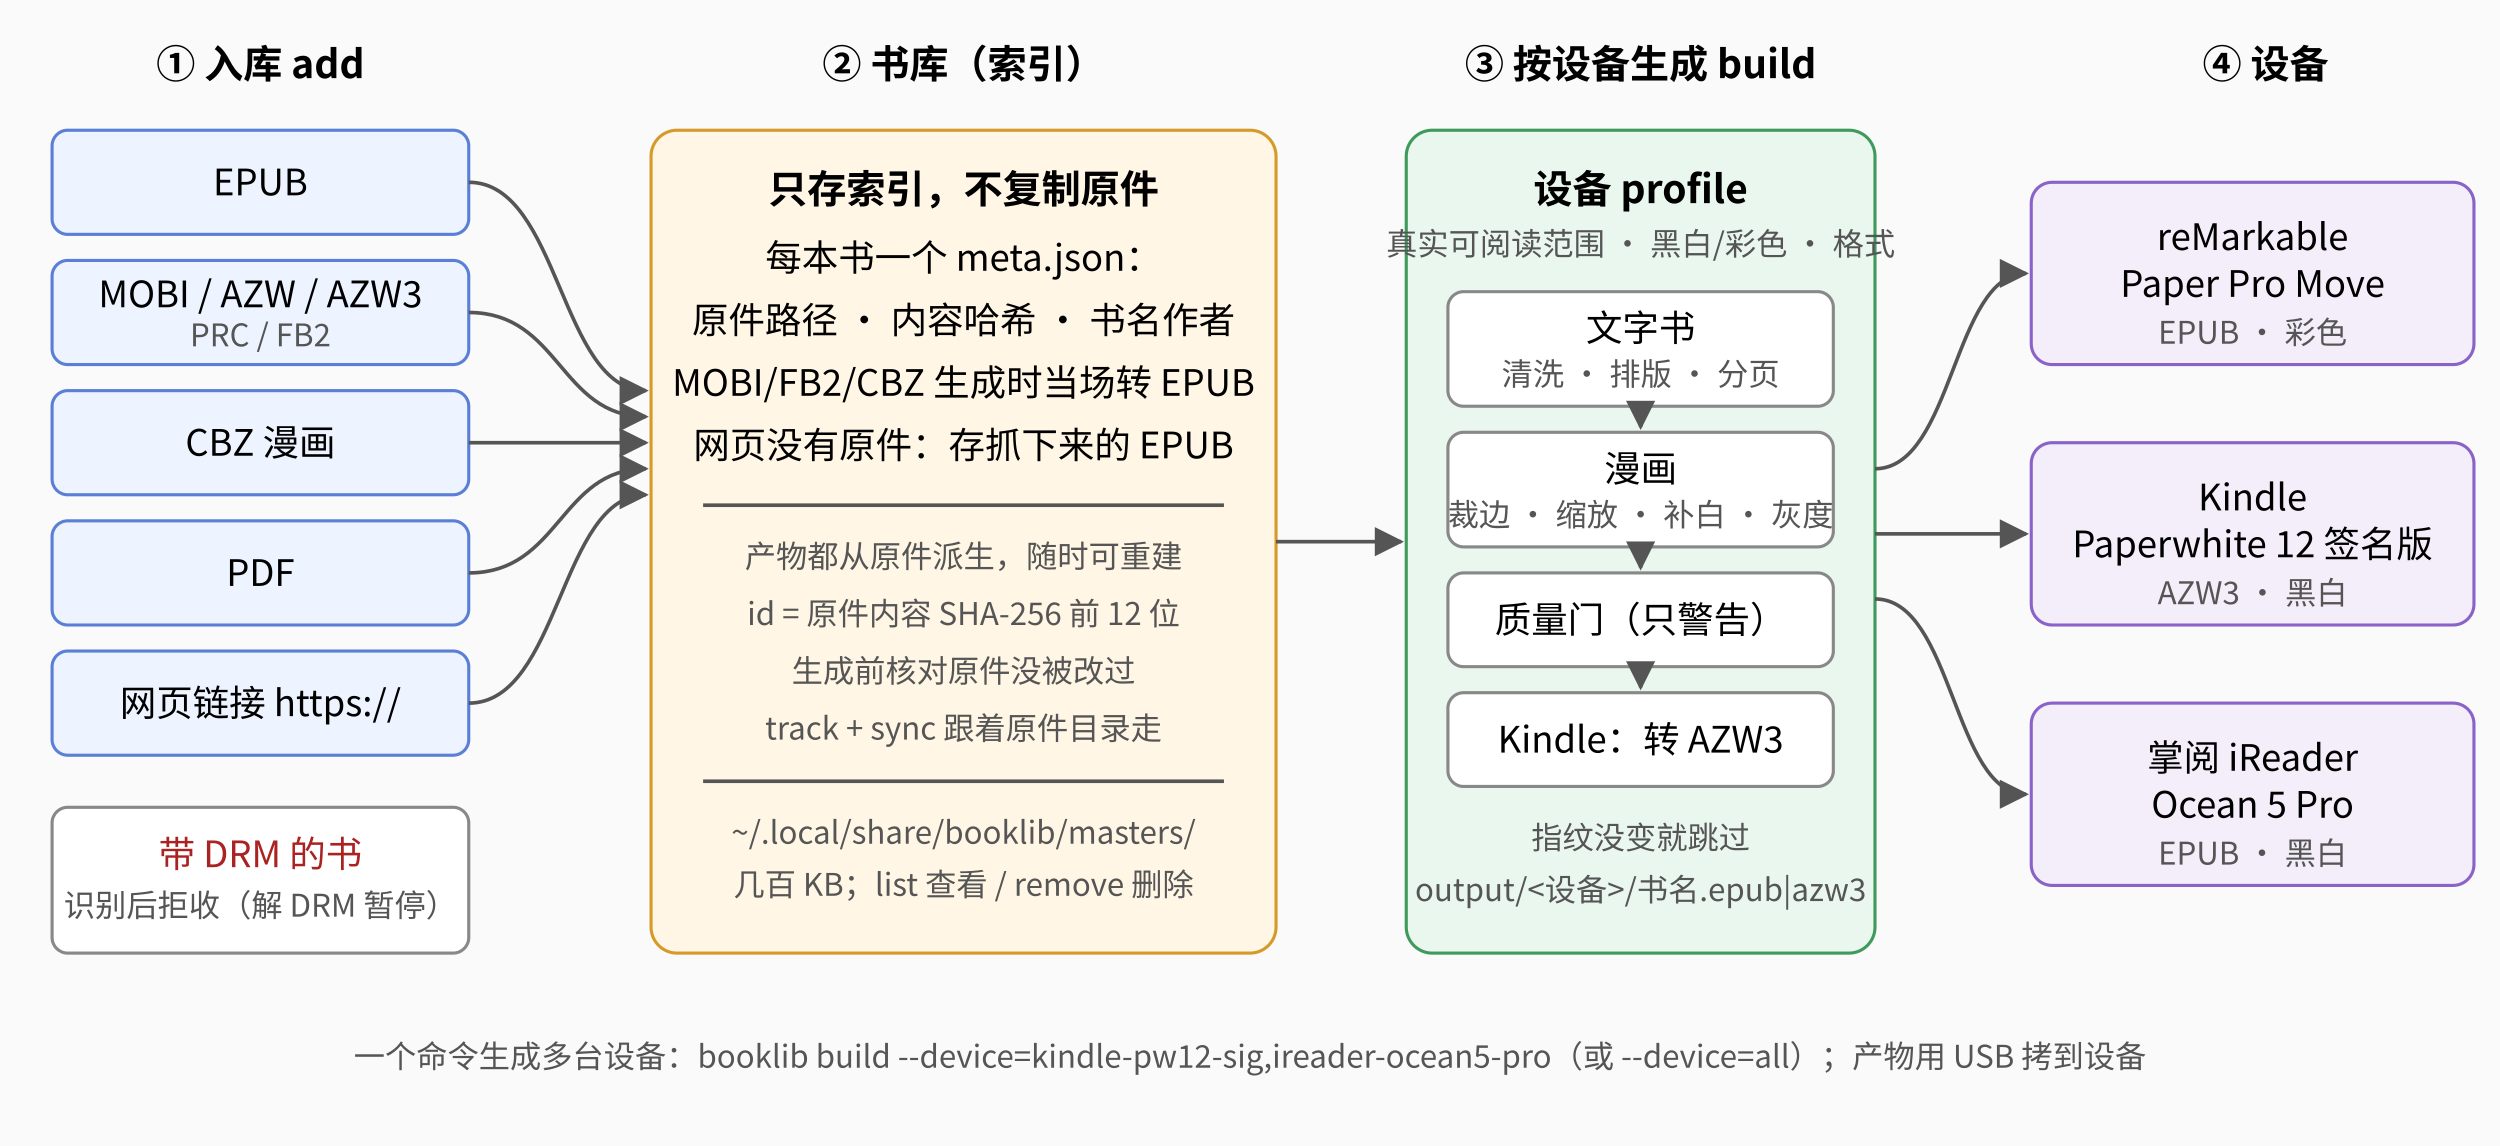
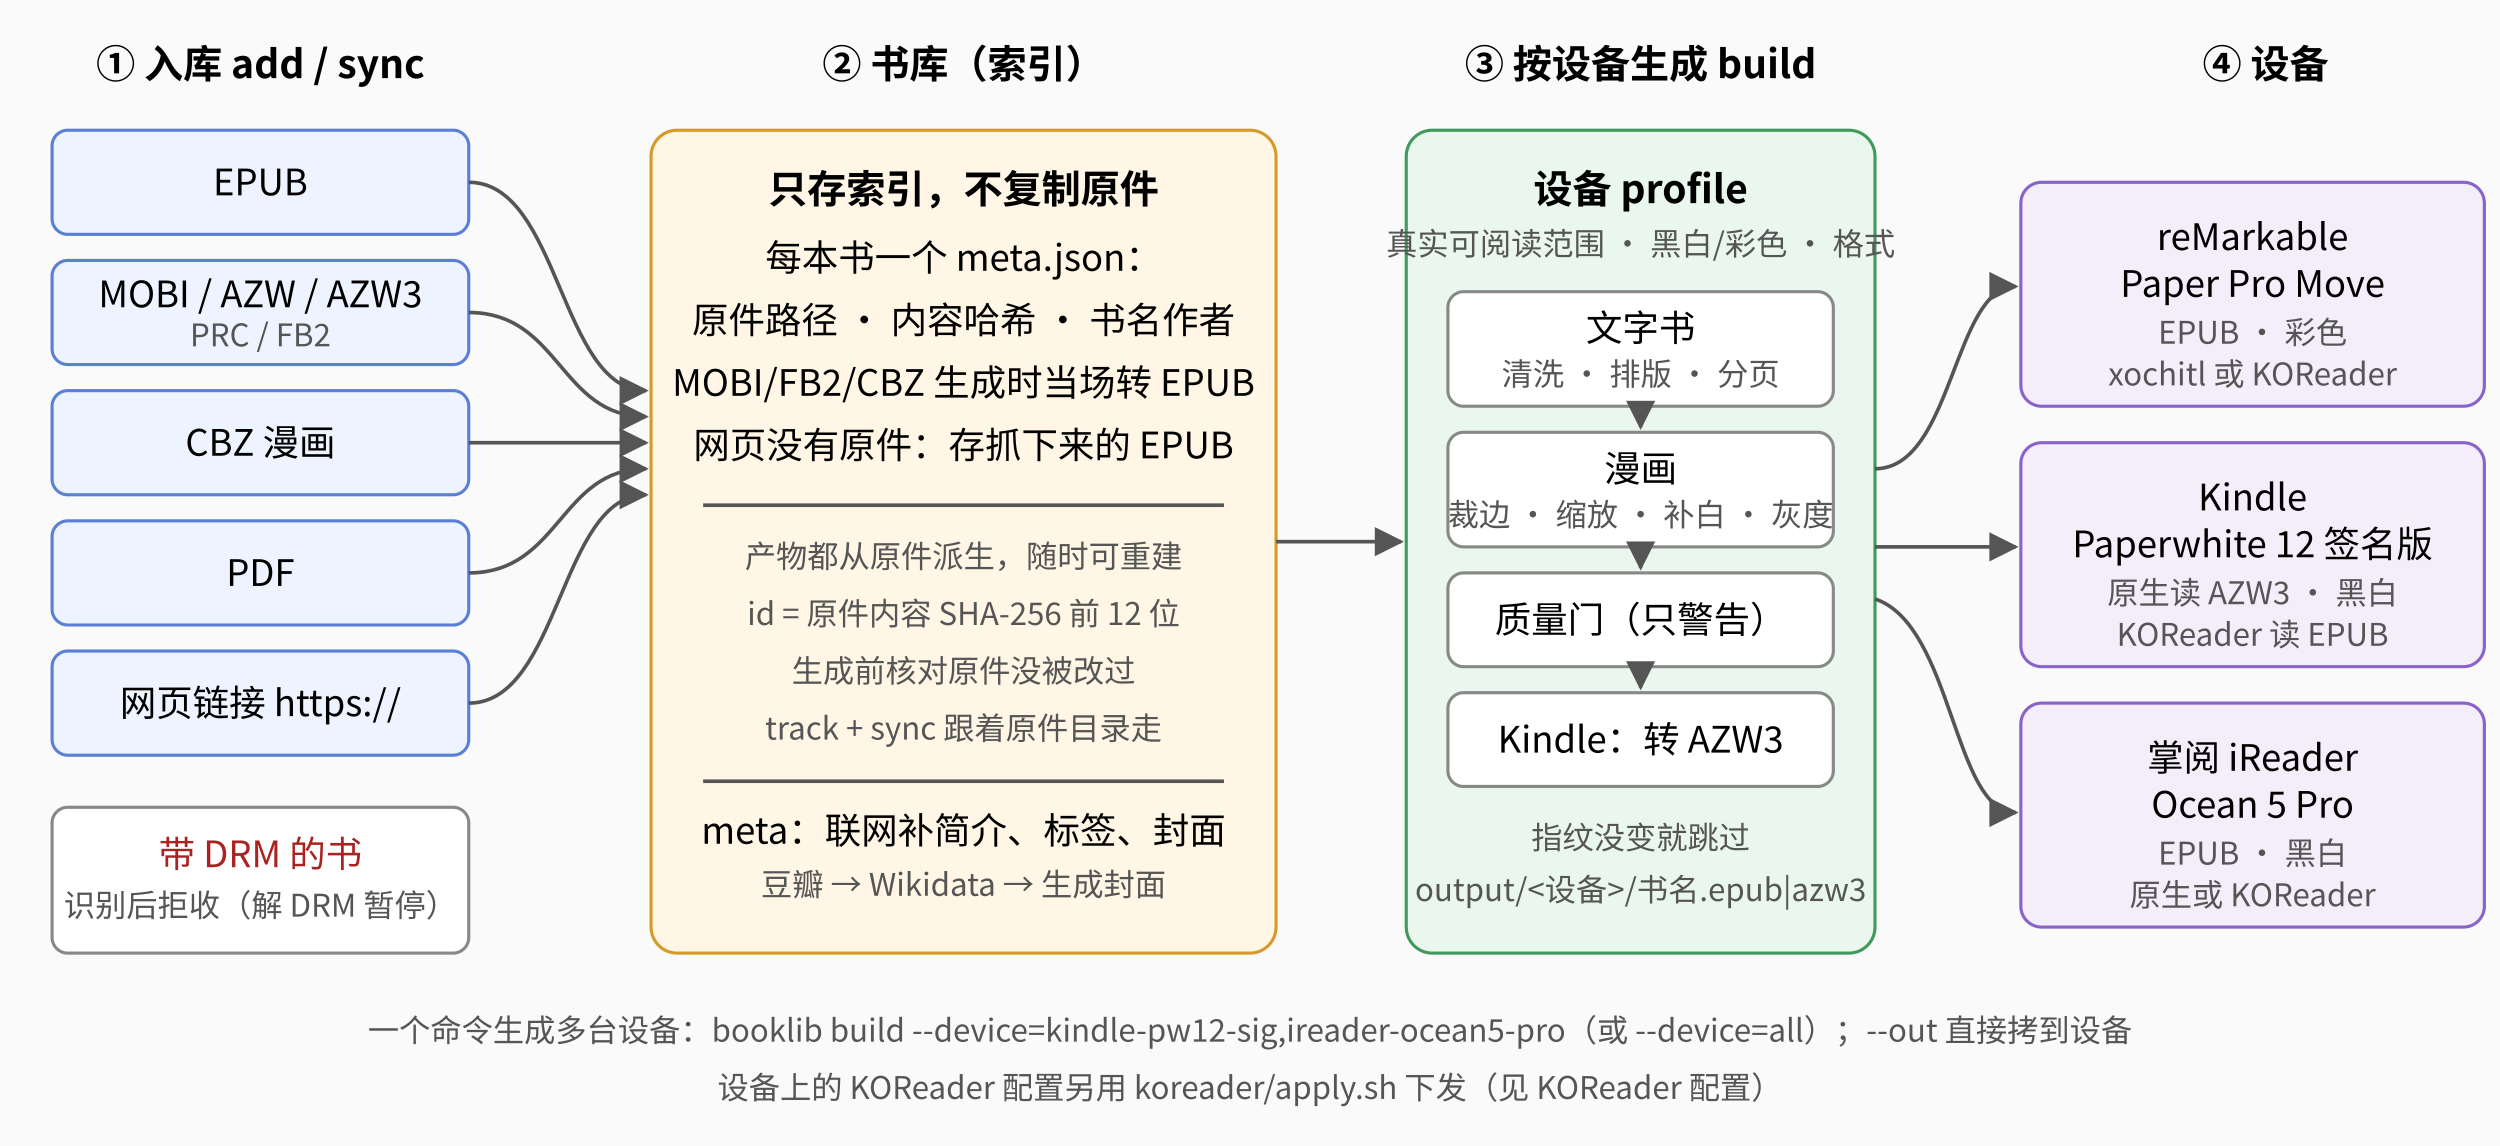
<svg xmlns="http://www.w3.org/2000/svg" viewBox="0 0 960 440" font-family="'Noto Sans CJK SC','PingFang SC','Microsoft YaHei',sans-serif" font-size="14">
  <defs>
    <marker id="a" viewBox="0 0 10 10" refX="9" refY="5" markerWidth="8" markerHeight="8" orient="auto-start-reverse">
      <path d="M0 0L10 5L0 10z" fill="#555" />
    </marker>
    <style>
      .box{fill:#fff;stroke:#888;stroke-width:1.2}
      .src{fill:#eef4ff;stroke:#5b7fd6}
      .lib{fill:#fff6e5;stroke:#d69a2b}
      .gen{fill:#eaf7ee;stroke:#3f9a5b}
      .dev{fill:#f3eefa;stroke:#8a63c9}
      .h{font-weight:bold;font-size:15px}
      .s{font-size:12px;fill:#555}
      line,path.l{stroke:#555;stroke-width:1.4;fill:none}
    </style>
  </defs>
  <rect width="960" height="440" fill="#fafafa" />
-   <text x="100" y="30" text-anchor="middle" class="h">① 入库 add</text>
+   <text x="100" y="30" text-anchor="middle" class="h">① 入库 add / sync</text>
  <text x="370" y="30" text-anchor="middle" class="h">② 书库（索引）</text>
  <text x="630" y="30" text-anchor="middle" class="h">③ 按设备生成 build</text>
  <text x="870" y="30" text-anchor="middle" class="h">④ 设备</text>
  <g>
    <rect class="box src" x="20" y="50" width="160" height="40" rx="6" />
    <text x="100" y="75" text-anchor="middle">EPUB</text>
    <rect class="box src" x="20" y="100" width="160" height="40" rx="6" />
    <text x="100" y="118" text-anchor="middle">MOBI / AZW / AZW3</text>
    <text x="100" y="133" text-anchor="middle" class="s">PRC / FB2</text>
    <rect class="box src" x="20" y="150" width="160" height="40" rx="6" />
    <text x="100" y="175" text-anchor="middle">CBZ 漫画</text>
    <rect class="box src" x="20" y="200" width="160" height="40" rx="6" />
    <text x="100" y="225" text-anchor="middle">PDF</text>
    <rect class="box src" x="20" y="250" width="160" height="40" rx="6" />
    <text x="100" y="275" text-anchor="middle">网页链接 https://</text>
    <rect class="box" x="20" y="310" width="160" height="56" rx="6" fill="#fdecec" stroke="#c44" />
    <text x="100" y="333" text-anchor="middle" fill="#a22">带 DRM 的书</text>
    <text x="100" y="352" text-anchor="middle" class="s">识别后拒收（解 DRM 暂停）</text>
  </g>
  <rect class="box lib" x="250" y="50" width="240" height="316" rx="10" />
  <text x="370" y="78" text-anchor="middle" class="h">只存索引，不复制原件</text>
  <text x="370" y="104" text-anchor="middle">每本书一个 meta.json：</text>
  <text x="370" y="128" text-anchor="middle">原件路径 · 内容哈希 · 书名作者</text>
  <text x="370" y="152" text-anchor="middle">MOBI/FB2/CBZ 生成时当场转 EPUB</text>
  <text x="370" y="176" text-anchor="middle">网页没有原件：存抓下来的 EPUB</text>
  <line x1="270" y1="194" x2="470" y2="194" stroke="#e3c68c" />
  <text x="370" y="218" text-anchor="middle" class="s">产物都从原件派生，随时可重建</text>
  <text x="370" y="240" text-anchor="middle" class="s">id = 原件内容 SHA-256 前 12 位</text>
  <text x="370" y="262" text-anchor="middle" class="s">生成前核对原件没被改过</text>
  <text x="370" y="284" text-anchor="middle" class="s">track + sync 跟着原件目录走</text>
  <line x1="270" y1="300" x2="470" y2="300" stroke="#e3c68c" />
-   <text x="370" y="324" text-anchor="middle" class="s">~/.local/share/booklib/masters/</text>
-   <text x="370" y="344" text-anchor="middle" class="s">几百 KB；list 查看 / remove 删除</text>
+   <text x="370" y="324" text-anchor="middle">meta：联网补简介、标签、封面</text>
+   <text x="370" y="344" text-anchor="middle" class="s">豆瓣 → Wikidata → 生成封面</text>
  <path class="l" d="M180 70 C215 70 215 150 248 150" marker-end="url(#a)" />
  <path class="l" d="M180 120 C215 120 215 160 248 160" marker-end="url(#a)" />
  <path class="l" d="M180 170 L248 170" marker-end="url(#a)" />
  <path class="l" d="M180 220 C215 220 215 180 248 180" marker-end="url(#a)" />
  <path class="l" d="M180 270 C215 270 215 190 248 190" marker-end="url(#a)" />
  <rect class="box gen" x="540" y="50" width="180" height="316" rx="10" />
  <text x="630" y="78" text-anchor="middle" class="h">设备 profile</text>
  <text x="630" y="98" text-anchor="middle" class="s">真实可阅读范围 · 黑白/彩色 · 格式</text>
  <rect class="box" x="556" y="112" width="148" height="44" rx="6" />
  <text x="630" y="131" text-anchor="middle">文字书</text>
  <text x="630" y="148" text-anchor="middle" class="s">清洗 · 排版 · 分页</text>
  <rect class="box" x="556" y="166" width="148" height="44" rx="6" />
  <text x="630" y="185" text-anchor="middle">漫画</text>
  <text x="630" y="202" text-anchor="middle" class="s">裁边 · 缩放 · 补白 · 灰度</text>
  <rect class="box" x="556" y="220" width="148" height="36" rx="6" />
  <text x="630" y="243" text-anchor="middle">质量门（只警告）</text>
  <rect class="box" x="556" y="266" width="148" height="36" rx="6" />
  <text x="630" y="289" text-anchor="middle">Kindle：转 AZW3</text>
  <text x="630" y="326" text-anchor="middle" class="s">指纹没变就跳过</text>
  <text x="630" y="346" text-anchor="middle" class="s">output/&lt;设备&gt;/书名.epub|azw3</text>
  <path class="l" d="M630 156 L630 164" marker-end="url(#a)" />
  <path class="l" d="M630 210 L630 218" marker-end="url(#a)" />
  <path class="l" d="M630 256 L630 264" marker-end="url(#a)" />
  <path class="l" d="M490 208 L538 208" marker-end="url(#a)" />
-   <rect class="box dev" x="780" y="70" width="170" height="70" rx="8" />
+   <rect class="box dev" x="776" y="70" width="178" height="86" rx="8" />
  <text x="865" y="96" text-anchor="middle">reMarkable</text>
  <text x="865" y="114" text-anchor="middle">Paper Pro Move</text>
  <text x="865" y="132" text-anchor="middle" class="s">EPUB · 彩色</text>
-   <rect class="box dev" x="780" y="170" width="170" height="70" rx="8" />
+   <text x="865" y="148" text-anchor="middle" class="s">xochitl 或 KOReader</text>
+   <rect class="box dev" x="776" y="170" width="178" height="86" rx="8" />
  <text x="865" y="196" text-anchor="middle">Kindle</text>
  <text x="865" y="214" text-anchor="middle">Paperwhite 12 签名版</text>
-   <text x="865" y="232" text-anchor="middle" class="s">AZW3 · 黑白</text>
-   <rect class="box dev" x="780" y="270" width="170" height="70" rx="8" />
+   <text x="865" y="232" text-anchor="middle" class="s">原生读 AZW3 · 黑白</text>
+   <text x="865" y="248" text-anchor="middle" class="s">KOReader 读 EPUB</text>
+   <rect class="box dev" x="776" y="270" width="178" height="86" rx="8" />
  <text x="865" y="296" text-anchor="middle">掌阅 iReader</text>
  <text x="865" y="314" text-anchor="middle">Ocean 5 Pro</text>
  <text x="865" y="332" text-anchor="middle" class="s">EPUB · 黑白</text>
-   <path class="l" d="M720 180 C750 180 750 105 778 105" marker-end="url(#a)" />
-   <path class="l" d="M720 205 L778 205" marker-end="url(#a)" />
-   <path class="l" d="M720 230 C750 230 750 305 778 305" marker-end="url(#a)" />
-   <text x="480" y="410" text-anchor="middle" class="s">一个命令生成多台设备：booklib build --device=kindle-pw12-sig,ireader-ocean5-pro（或 --device=all）；产物用 USB 拷到设备</text>
+   <text x="865" y="348" text-anchor="middle" class="s">原生或 KOReader</text>
+   <path class="l" d="M720 180 C750 180 750 110 774 110" marker-end="url(#a)" />
+   <path class="l" d="M720 210 L774 210" marker-end="url(#a)" />
+   <path class="l" d="M720 230 C750 240 750 312 774 312" marker-end="url(#a)" />
+   <text x="480" y="400" text-anchor="middle" class="s">一个命令生成多台设备：booklib build --device=kindle-pw12-sig,ireader-ocean5-pro（或 --device=all）；--out 直接拷到设备</text>
+   <text x="480" y="422" text-anchor="middle" class="s">设备上的 KOReader 配置另用 koreader/apply.sh 下发（见 KOReader 配置）</text>
</svg>
